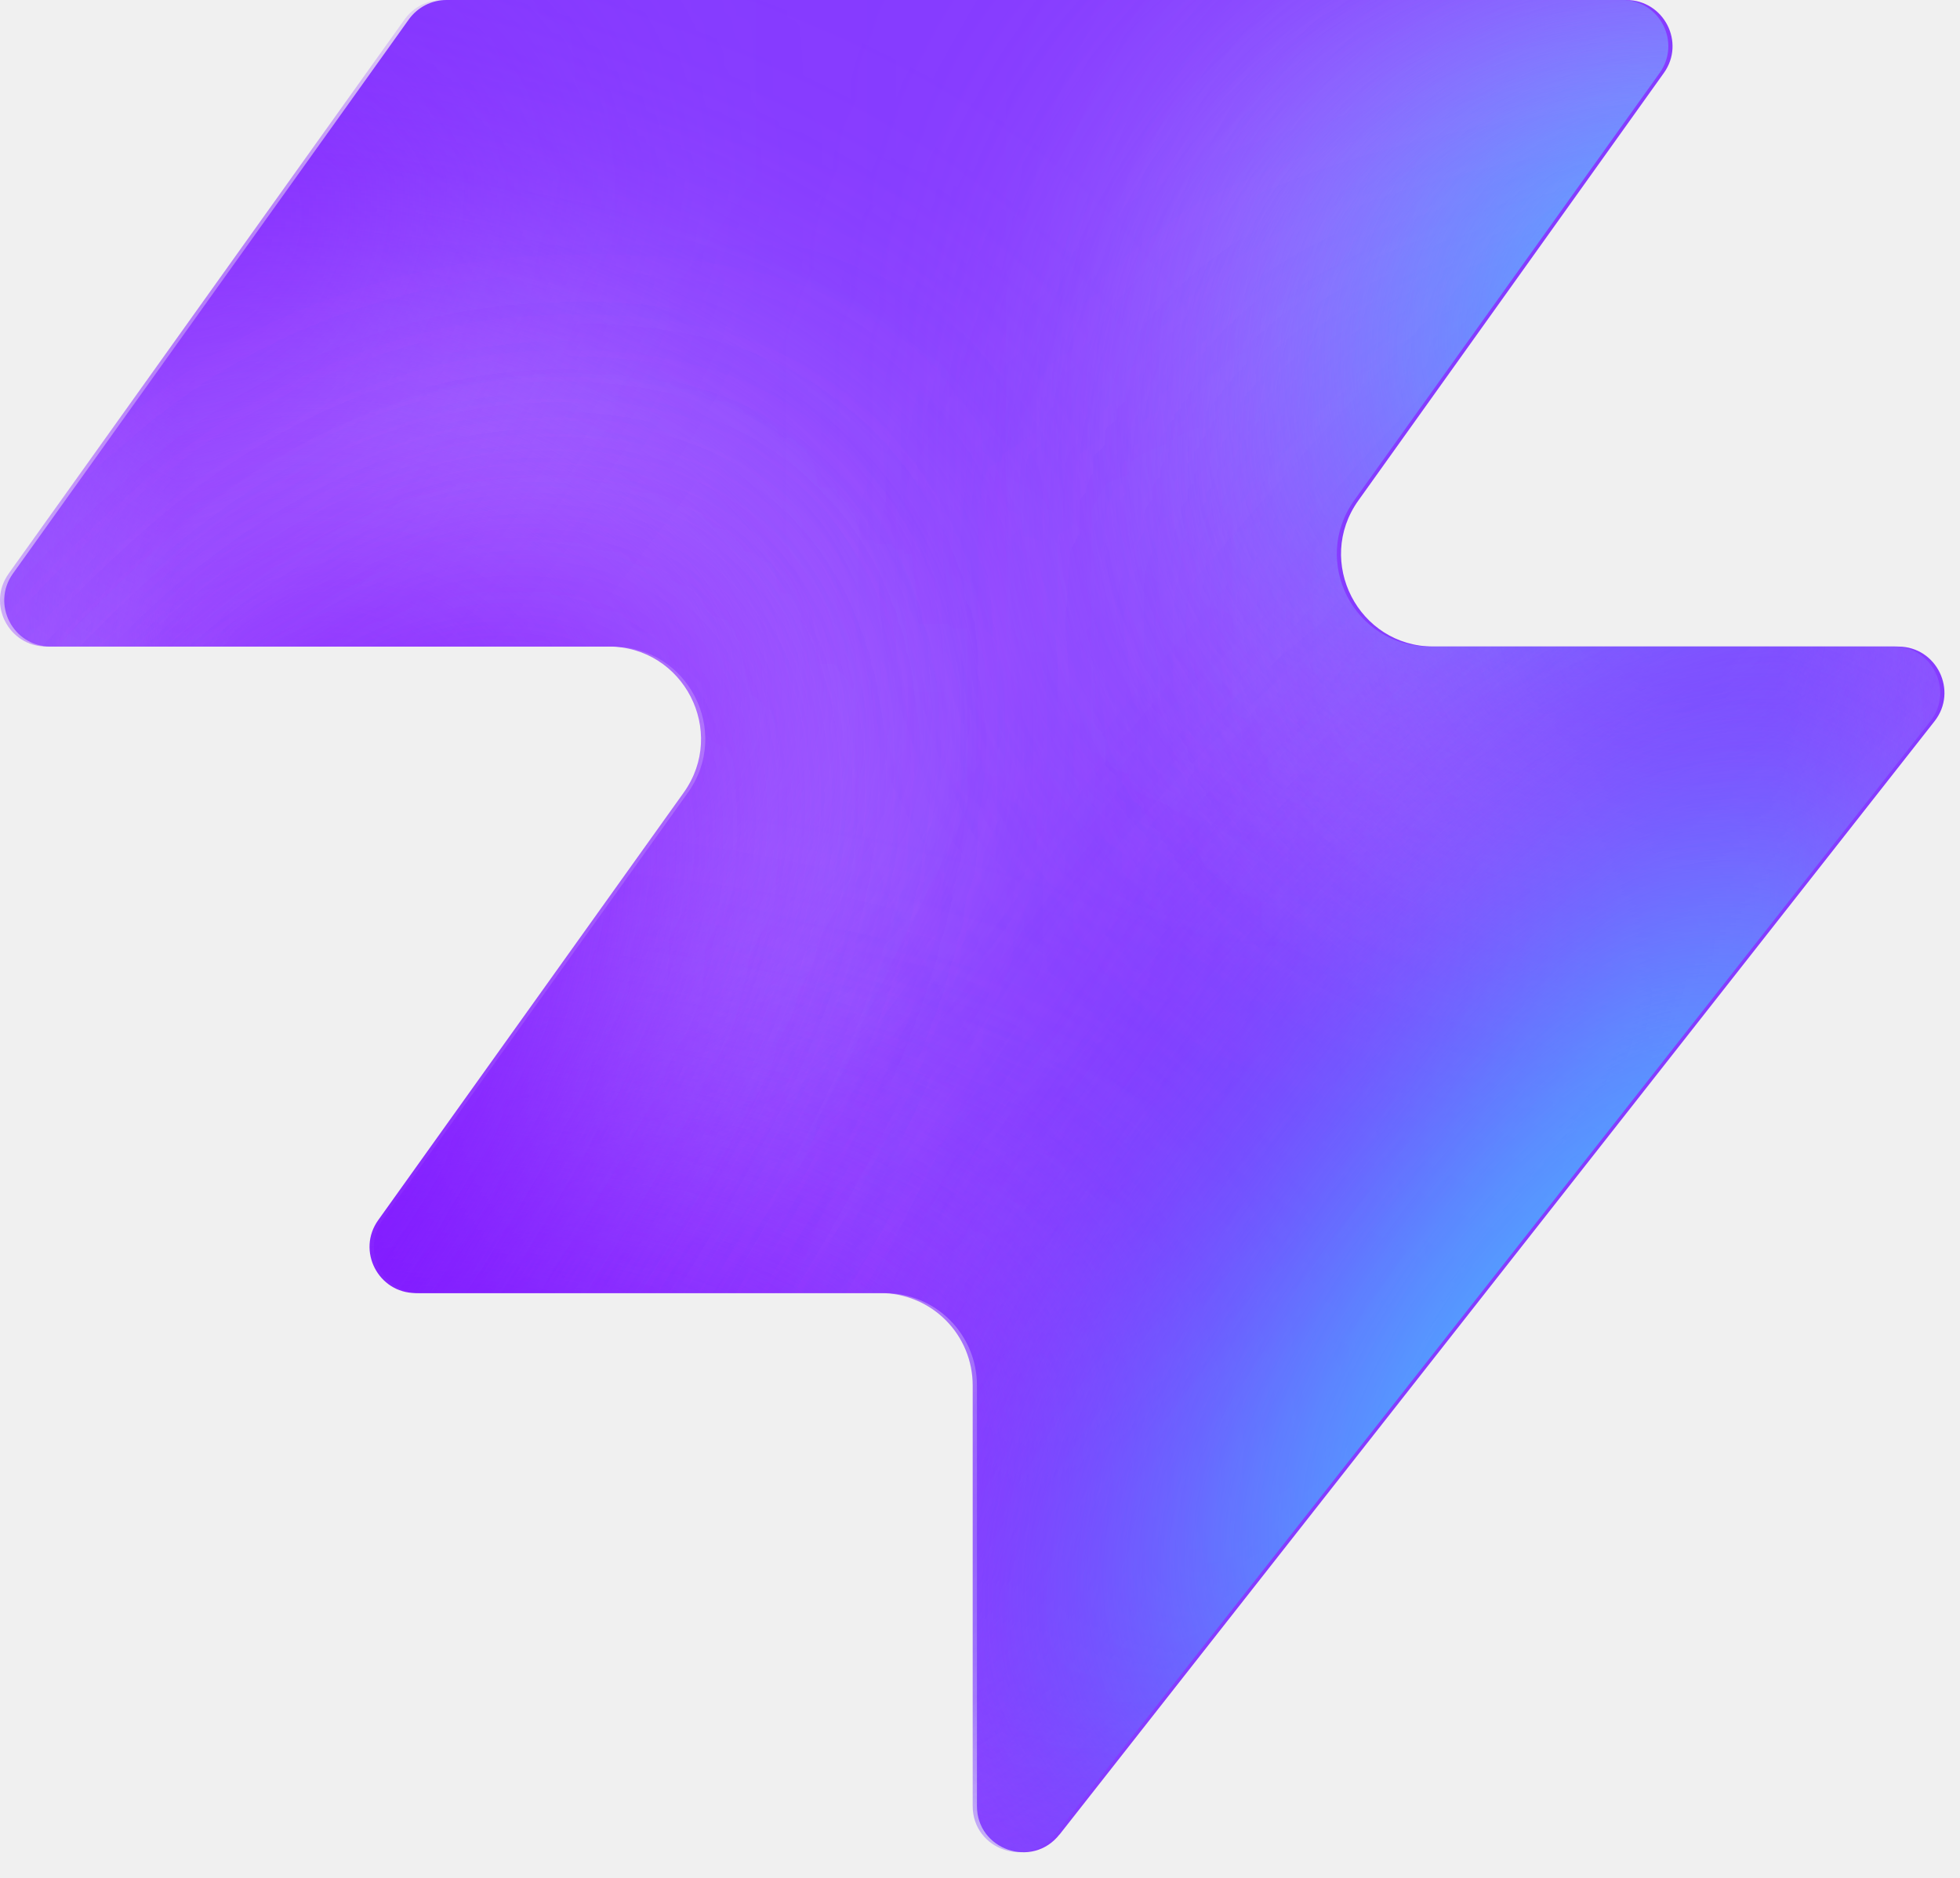
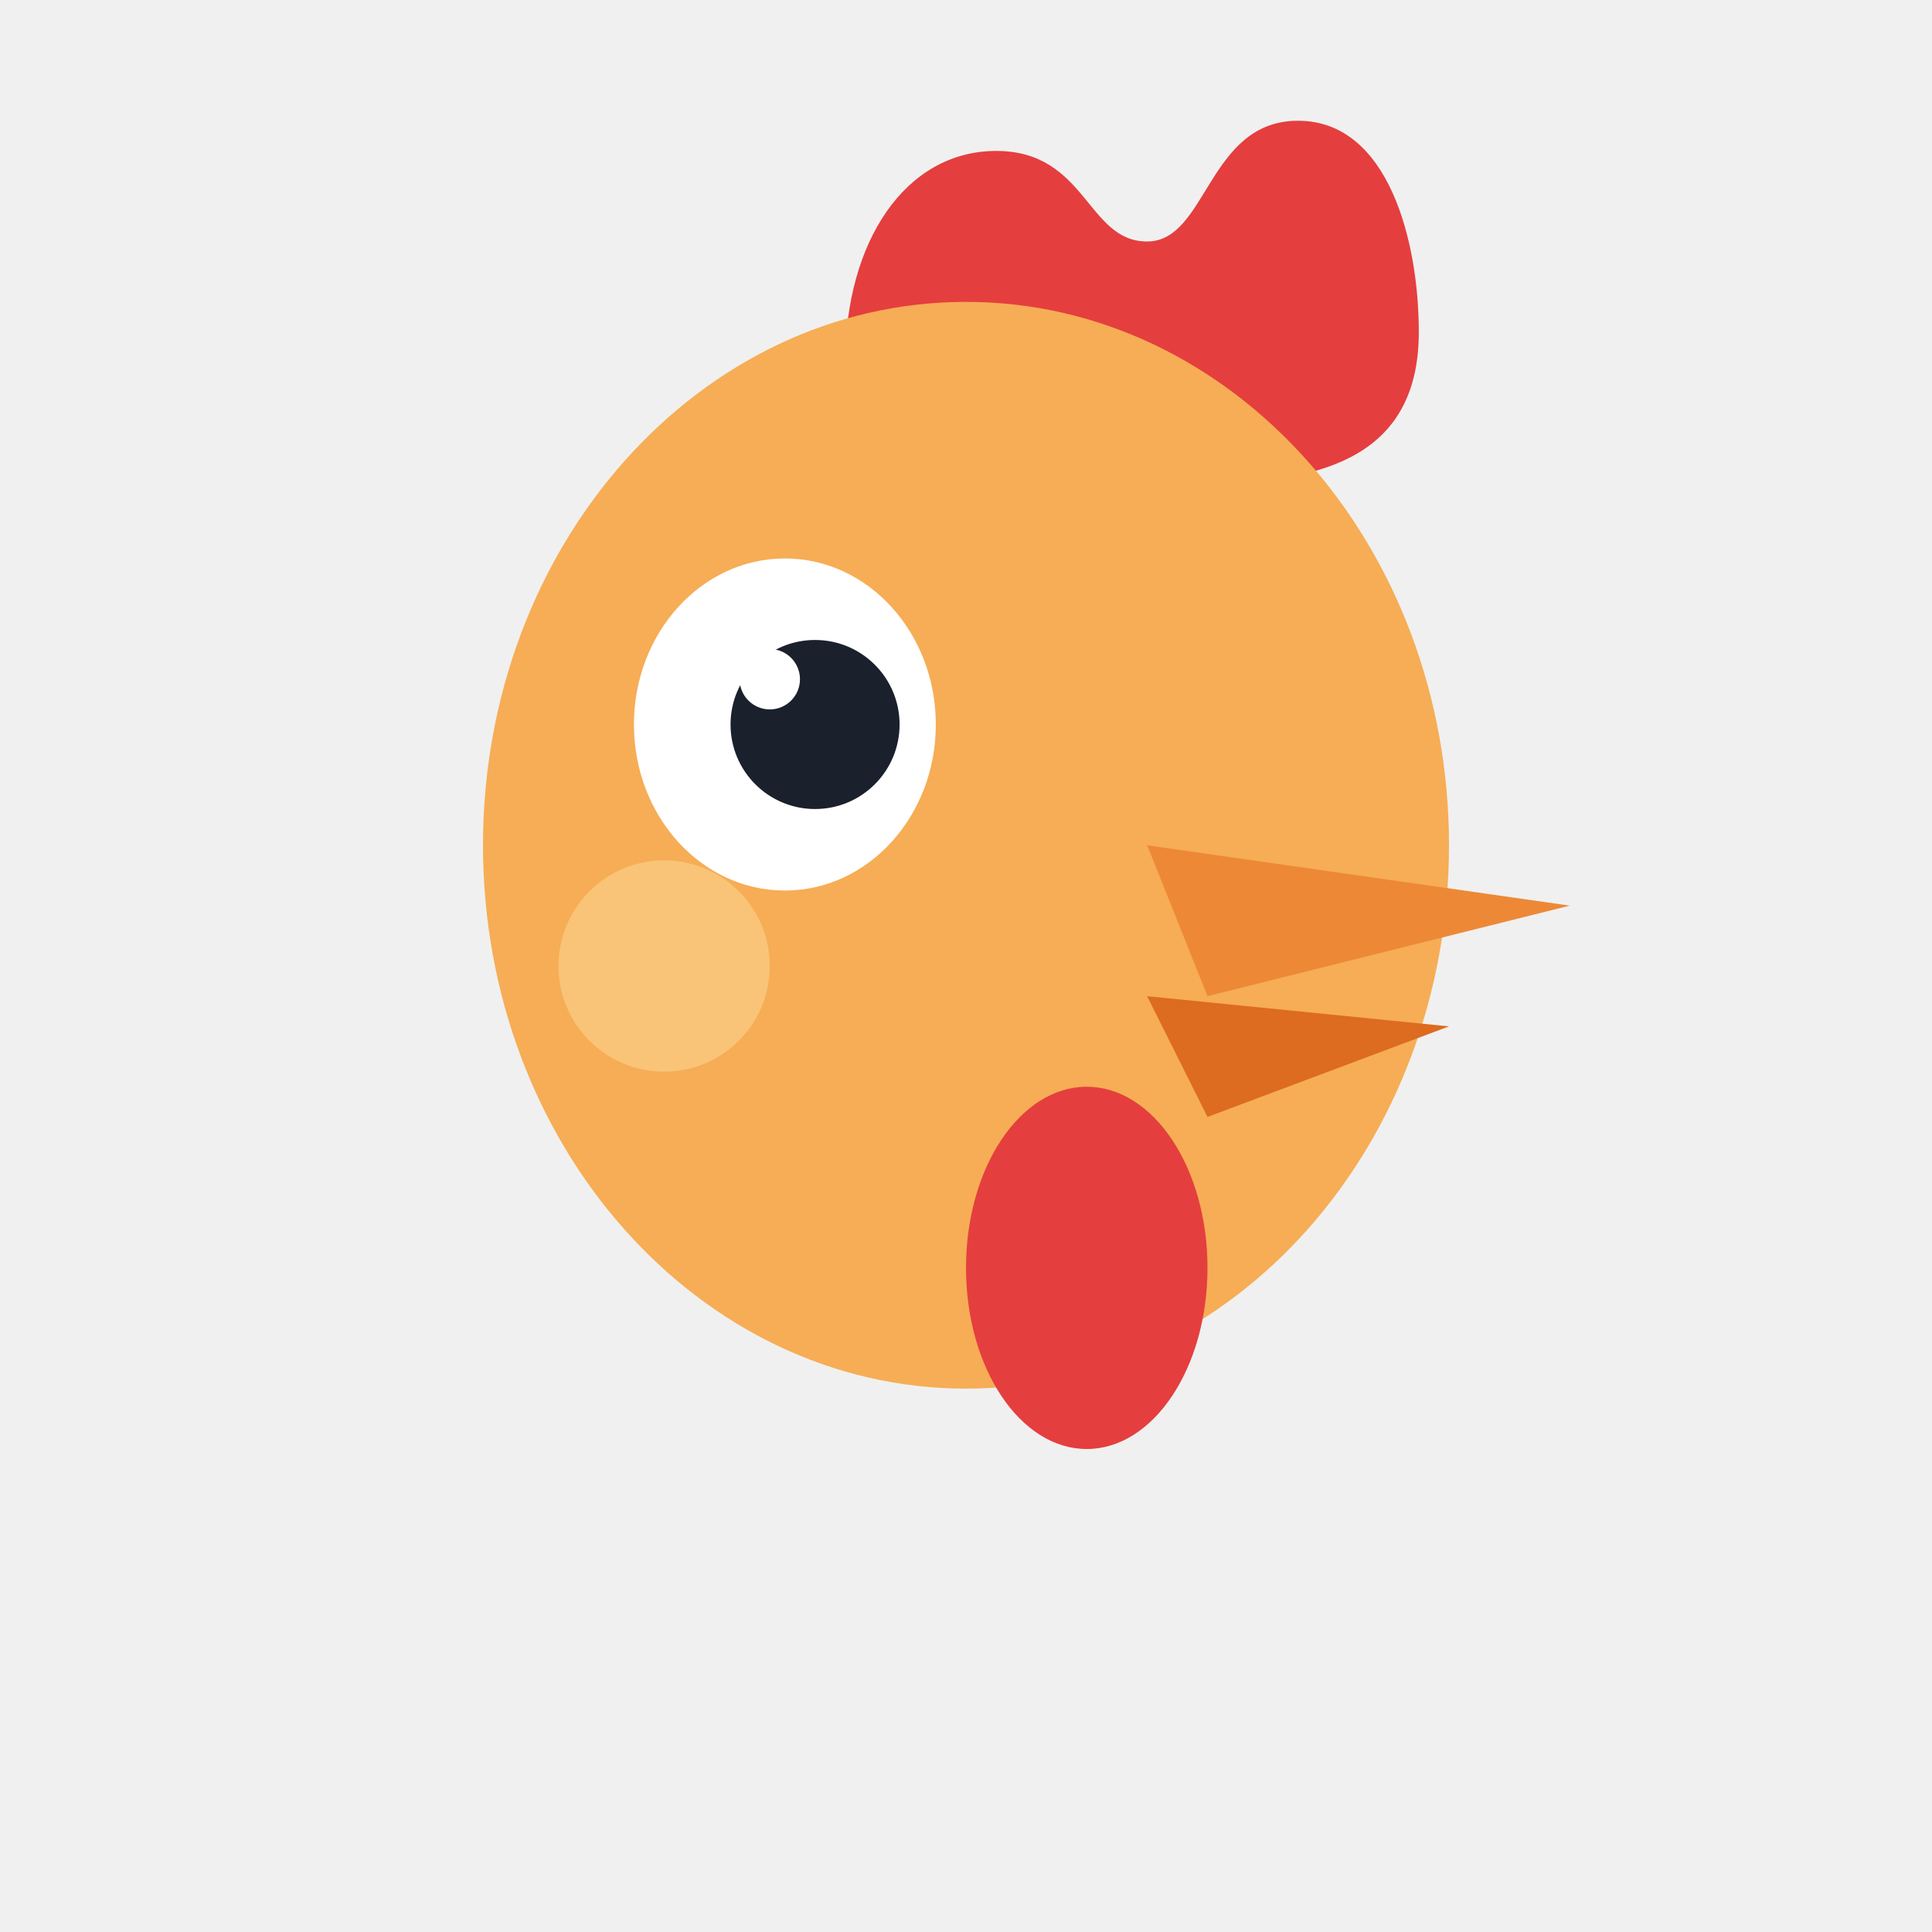
- <svg xmlns="http://www.w3.org/2000/svg" width="48" height="46" fill="none" viewBox="0 0 48 46">
-   <path fill="#863bff" d="M25.946 44.938c-.664.845-2.021.375-2.021-.698V33.937a2.26 2.26 0 0 0-2.262-2.262H10.287c-.92 0-1.456-1.04-.92-1.788l7.48-10.471c1.07-1.497 0-3.578-1.842-3.578H1.237c-.92 0-1.456-1.04-.92-1.788L10.013.474c.214-.297.556-.474.92-.474h28.894c.92 0 1.456 1.04.92 1.788l-7.48 10.471c-1.07 1.498 0 3.579 1.842 3.579h11.377c.943 0 1.473 1.088.89 1.83L25.947 44.94z" style="fill:#863bff;fill:color(display-p3 .525 .23 1);fill-opacity:1" />
-   <mask id="a" width="48" height="46" x="0" y="0" maskUnits="userSpaceOnUse" style="mask-type:alpha">
-     <path fill="#000" d="M25.842 44.938c-.664.844-2.021.375-2.021-.698V33.937a2.26 2.26 0 0 0-2.262-2.262H10.183c-.92 0-1.456-1.04-.92-1.788l7.48-10.471c1.07-1.498 0-3.579-1.842-3.579H1.133c-.92 0-1.456-1.04-.92-1.787L9.91.473c.214-.297.556-.474.92-.474h28.894c.92 0 1.456 1.04.92 1.788l-7.48 10.471c-1.07 1.498 0 3.578 1.842 3.578h11.377c.943 0 1.473 1.088.89 1.832L25.843 44.94z" style="fill:#000;fill-opacity:1" />
-   </mask>
-   <g mask="url(#a)">
-     <g filter="url(#b)">
-       <ellipse cx="5.508" cy="14.704" fill="#ede6ff" rx="5.508" ry="14.704" style="fill:#ede6ff;fill:color(display-p3 .927 .903 1);fill-opacity:1" transform="matrix(.00324 1 1 -.00324 -4.47 31.516)" />
-     </g>
-     <g filter="url(#c)">
-       <ellipse cx="10.399" cy="29.851" fill="#ede6ff" rx="10.399" ry="29.851" style="fill:#ede6ff;fill:color(display-p3 .927 .903 1);fill-opacity:1" transform="matrix(.00324 1 1 -.00324 -39.328 7.883)" />
-     </g>
-     <g filter="url(#d)">
-       <ellipse cx="5.508" cy="30.487" fill="#7e14ff" rx="5.508" ry="30.487" style="fill:#7e14ff;fill:color(display-p3 .492 .077 1);fill-opacity:1" transform="rotate(89.814 -25.913 -14.639)scale(1 -1)" />
-     </g>
-     <g filter="url(#e)">
-       <ellipse cx="5.508" cy="30.599" fill="#7e14ff" rx="5.508" ry="30.599" style="fill:#7e14ff;fill:color(display-p3 .492 .077 1);fill-opacity:1" transform="rotate(89.814 -32.644 -3.334)scale(1 -1)" />
-     </g>
-     <g filter="url(#f)">
-       <ellipse cx="5.508" cy="30.599" fill="#7e14ff" rx="5.508" ry="30.599" style="fill:#7e14ff;fill:color(display-p3 .492 .077 1);fill-opacity:1" transform="matrix(.00324 1 1 -.00324 -34.34 30.47)" />
-     </g>
-     <g filter="url(#g)">
-       <ellipse cx="14.072" cy="22.078" fill="#ede6ff" rx="14.072" ry="22.078" style="fill:#ede6ff;fill:color(display-p3 .927 .903 1);fill-opacity:1" transform="rotate(93.35 24.506 48.493)scale(-1 1)" />
-     </g>
-     <g filter="url(#h)">
-       <ellipse cx="3.47" cy="21.501" fill="#7e14ff" rx="3.47" ry="21.501" style="fill:#7e14ff;fill:color(display-p3 .492 .077 1);fill-opacity:1" transform="rotate(89.009 28.708 47.59)scale(-1 1)" />
-     </g>
-     <g filter="url(#i)">
-       <ellipse cx="3.47" cy="21.501" fill="#7e14ff" rx="3.47" ry="21.501" style="fill:#7e14ff;fill:color(display-p3 .492 .077 1);fill-opacity:1" transform="rotate(89.009 28.708 47.59)scale(-1 1)" />
-     </g>
-     <g filter="url(#j)">
-       <ellipse cx=".387" cy="8.972" fill="#7e14ff" rx="4.407" ry="29.108" style="fill:#7e14ff;fill:color(display-p3 .492 .077 1);fill-opacity:1" transform="rotate(39.51 .387 8.972)" />
-     </g>
-     <g filter="url(#k)">
-       <ellipse cx="47.523" cy="-6.092" fill="#7e14ff" rx="4.407" ry="29.108" style="fill:#7e14ff;fill:color(display-p3 .492 .077 1);fill-opacity:1" transform="rotate(37.892 47.523 -6.092)" />
-     </g>
-     <g filter="url(#l)">
-       <ellipse cx="41.412" cy="6.333" fill="#47bfff" rx="5.971" ry="9.665" style="fill:#47bfff;fill:color(display-p3 .28 .748 1);fill-opacity:1" transform="rotate(37.892 41.412 6.333)" />
-     </g>
-     <g filter="url(#m)">
-       <ellipse cx="-1.879" cy="38.332" fill="#7e14ff" rx="4.407" ry="29.108" style="fill:#7e14ff;fill:color(display-p3 .492 .077 1);fill-opacity:1" transform="rotate(37.892 -1.88 38.332)" />
-     </g>
-     <g filter="url(#n)">
-       <ellipse cx="-1.879" cy="38.332" fill="#7e14ff" rx="4.407" ry="29.108" style="fill:#7e14ff;fill:color(display-p3 .492 .077 1);fill-opacity:1" transform="rotate(37.892 -1.88 38.332)" />
-     </g>
-     <g filter="url(#o)">
-       <ellipse cx="35.651" cy="29.907" fill="#7e14ff" rx="4.407" ry="29.108" style="fill:#7e14ff;fill:color(display-p3 .492 .077 1);fill-opacity:1" transform="rotate(37.892 35.651 29.907)" />
-     </g>
-     <g filter="url(#p)">
-       <ellipse cx="38.418" cy="32.4" fill="#47bfff" rx="5.971" ry="15.297" style="fill:#47bfff;fill:color(display-p3 .28 .748 1);fill-opacity:1" transform="rotate(37.892 38.418 32.4)" />
-     </g>
-   </g>
-   <defs>
-     <filter id="b" width="60.045" height="41.654" x="-19.77" y="16.149" color-interpolation-filters="sRGB" filterUnits="userSpaceOnUse">
-       <feFlood flood-opacity="0" result="BackgroundImageFix" />
-       <feBlend in="SourceGraphic" in2="BackgroundImageFix" result="shape" />
-       <feGaussianBlur result="effect1_foregroundBlur_2002_17158" stdDeviation="7.659" />
-     </filter>
-     <filter id="c" width="90.34" height="51.437" x="-54.613" y="-7.533" color-interpolation-filters="sRGB" filterUnits="userSpaceOnUse">
-       <feFlood flood-opacity="0" result="BackgroundImageFix" />
-       <feBlend in="SourceGraphic" in2="BackgroundImageFix" result="shape" />
-       <feGaussianBlur result="effect1_foregroundBlur_2002_17158" stdDeviation="7.659" />
-     </filter>
-     <filter id="d" width="79.355" height="29.4" x="-49.64" y="2.03" color-interpolation-filters="sRGB" filterUnits="userSpaceOnUse">
-       <feFlood flood-opacity="0" result="BackgroundImageFix" />
-       <feBlend in="SourceGraphic" in2="BackgroundImageFix" result="shape" />
-       <feGaussianBlur result="effect1_foregroundBlur_2002_17158" stdDeviation="4.596" />
-     </filter>
-     <filter id="e" width="79.579" height="29.4" x="-45.045" y="20.029" color-interpolation-filters="sRGB" filterUnits="userSpaceOnUse">
-       <feFlood flood-opacity="0" result="BackgroundImageFix" />
-       <feBlend in="SourceGraphic" in2="BackgroundImageFix" result="shape" />
-       <feGaussianBlur result="effect1_foregroundBlur_2002_17158" stdDeviation="4.596" />
-     </filter>
-     <filter id="f" width="79.579" height="29.4" x="-43.513" y="21.178" color-interpolation-filters="sRGB" filterUnits="userSpaceOnUse">
-       <feFlood flood-opacity="0" result="BackgroundImageFix" />
-       <feBlend in="SourceGraphic" in2="BackgroundImageFix" result="shape" />
-       <feGaussianBlur result="effect1_foregroundBlur_2002_17158" stdDeviation="4.596" />
-     </filter>
-     <filter id="g" width="74.749" height="58.852" x="15.756" y="-17.901" color-interpolation-filters="sRGB" filterUnits="userSpaceOnUse">
-       <feFlood flood-opacity="0" result="BackgroundImageFix" />
-       <feBlend in="SourceGraphic" in2="BackgroundImageFix" result="shape" />
-       <feGaussianBlur result="effect1_foregroundBlur_2002_17158" stdDeviation="7.659" />
-     </filter>
-     <filter id="h" width="61.377" height="25.362" x="23.548" y="2.284" color-interpolation-filters="sRGB" filterUnits="userSpaceOnUse">
-       <feFlood flood-opacity="0" result="BackgroundImageFix" />
-       <feBlend in="SourceGraphic" in2="BackgroundImageFix" result="shape" />
-       <feGaussianBlur result="effect1_foregroundBlur_2002_17158" stdDeviation="4.596" />
-     </filter>
-     <filter id="i" width="61.377" height="25.362" x="23.548" y="2.284" color-interpolation-filters="sRGB" filterUnits="userSpaceOnUse">
-       <feFlood flood-opacity="0" result="BackgroundImageFix" />
-       <feBlend in="SourceGraphic" in2="BackgroundImageFix" result="shape" />
-       <feGaussianBlur result="effect1_foregroundBlur_2002_17158" stdDeviation="4.596" />
-     </filter>
-     <filter id="j" width="56.045" height="63.649" x="-27.636" y="-22.853" color-interpolation-filters="sRGB" filterUnits="userSpaceOnUse">
-       <feFlood flood-opacity="0" result="BackgroundImageFix" />
-       <feBlend in="SourceGraphic" in2="BackgroundImageFix" result="shape" />
-       <feGaussianBlur result="effect1_foregroundBlur_2002_17158" stdDeviation="4.596" />
-     </filter>
-     <filter id="k" width="54.814" height="64.646" x="20.116" y="-38.415" color-interpolation-filters="sRGB" filterUnits="userSpaceOnUse">
-       <feFlood flood-opacity="0" result="BackgroundImageFix" />
-       <feBlend in="SourceGraphic" in2="BackgroundImageFix" result="shape" />
-       <feGaussianBlur result="effect1_foregroundBlur_2002_17158" stdDeviation="4.596" />
-     </filter>
-     <filter id="l" width="33.541" height="35.313" x="24.641" y="-11.323" color-interpolation-filters="sRGB" filterUnits="userSpaceOnUse">
-       <feFlood flood-opacity="0" result="BackgroundImageFix" />
-       <feBlend in="SourceGraphic" in2="BackgroundImageFix" result="shape" />
-       <feGaussianBlur result="effect1_foregroundBlur_2002_17158" stdDeviation="4.596" />
-     </filter>
-     <filter id="m" width="54.814" height="64.646" x="-29.286" y="6.009" color-interpolation-filters="sRGB" filterUnits="userSpaceOnUse">
-       <feFlood flood-opacity="0" result="BackgroundImageFix" />
-       <feBlend in="SourceGraphic" in2="BackgroundImageFix" result="shape" />
-       <feGaussianBlur result="effect1_foregroundBlur_2002_17158" stdDeviation="4.596" />
-     </filter>
-     <filter id="n" width="54.814" height="64.646" x="-29.286" y="6.009" color-interpolation-filters="sRGB" filterUnits="userSpaceOnUse">
-       <feFlood flood-opacity="0" result="BackgroundImageFix" />
-       <feBlend in="SourceGraphic" in2="BackgroundImageFix" result="shape" />
-       <feGaussianBlur result="effect1_foregroundBlur_2002_17158" stdDeviation="4.596" />
-     </filter>
-     <filter id="o" width="54.814" height="64.646" x="8.244" y="-2.416" color-interpolation-filters="sRGB" filterUnits="userSpaceOnUse">
-       <feFlood flood-opacity="0" result="BackgroundImageFix" />
-       <feBlend in="SourceGraphic" in2="BackgroundImageFix" result="shape" />
-       <feGaussianBlur result="effect1_foregroundBlur_2002_17158" stdDeviation="4.596" />
-     </filter>
-     <filter id="p" width="39.409" height="43.623" x="18.713" y="10.588" color-interpolation-filters="sRGB" filterUnits="userSpaceOnUse">
-       <feFlood flood-opacity="0" result="BackgroundImageFix" />
-       <feBlend in="SourceGraphic" in2="BackgroundImageFix" result="shape" />
-       <feGaussianBlur result="effect1_foregroundBlur_2002_17158" stdDeviation="4.596" />
-     </filter>
-   </defs>
+ <svg xmlns="http://www.w3.org/2000/svg" viewBox="0 0 64 64" width="64" height="64">
+   <path d="M28 12c0-4 2-7 5-7s3 3 5 3 2-4 5-4 4 4 4 7c0 4-3 5-7 5h-6c-4 0-6-1-6-4z" fill="#E53E3E" />
+   <ellipse cx="32" cy="28" rx="16" ry="18" fill="#F6AD55" />
+   <ellipse cx="26" cy="24" rx="5" ry="5.5" fill="white" />
+   <circle cx="27" cy="24" r="2.8" fill="#1A202C" />
+   <circle cx="25.5" cy="22.5" r="1" fill="white" />
+   <path d="M38 28 L52 30 L40 33Z" fill="#ED8936" />
+   <path d="M38 33 L48 34 L40 37Z" fill="#DD6B20" />
+   <ellipse cx="36" cy="42" rx="4" ry="6" fill="#E53E3E" />
+   <circle cx="22" cy="32" r="3.5" fill="#FBD38D" opacity="0.6" />
</svg>
